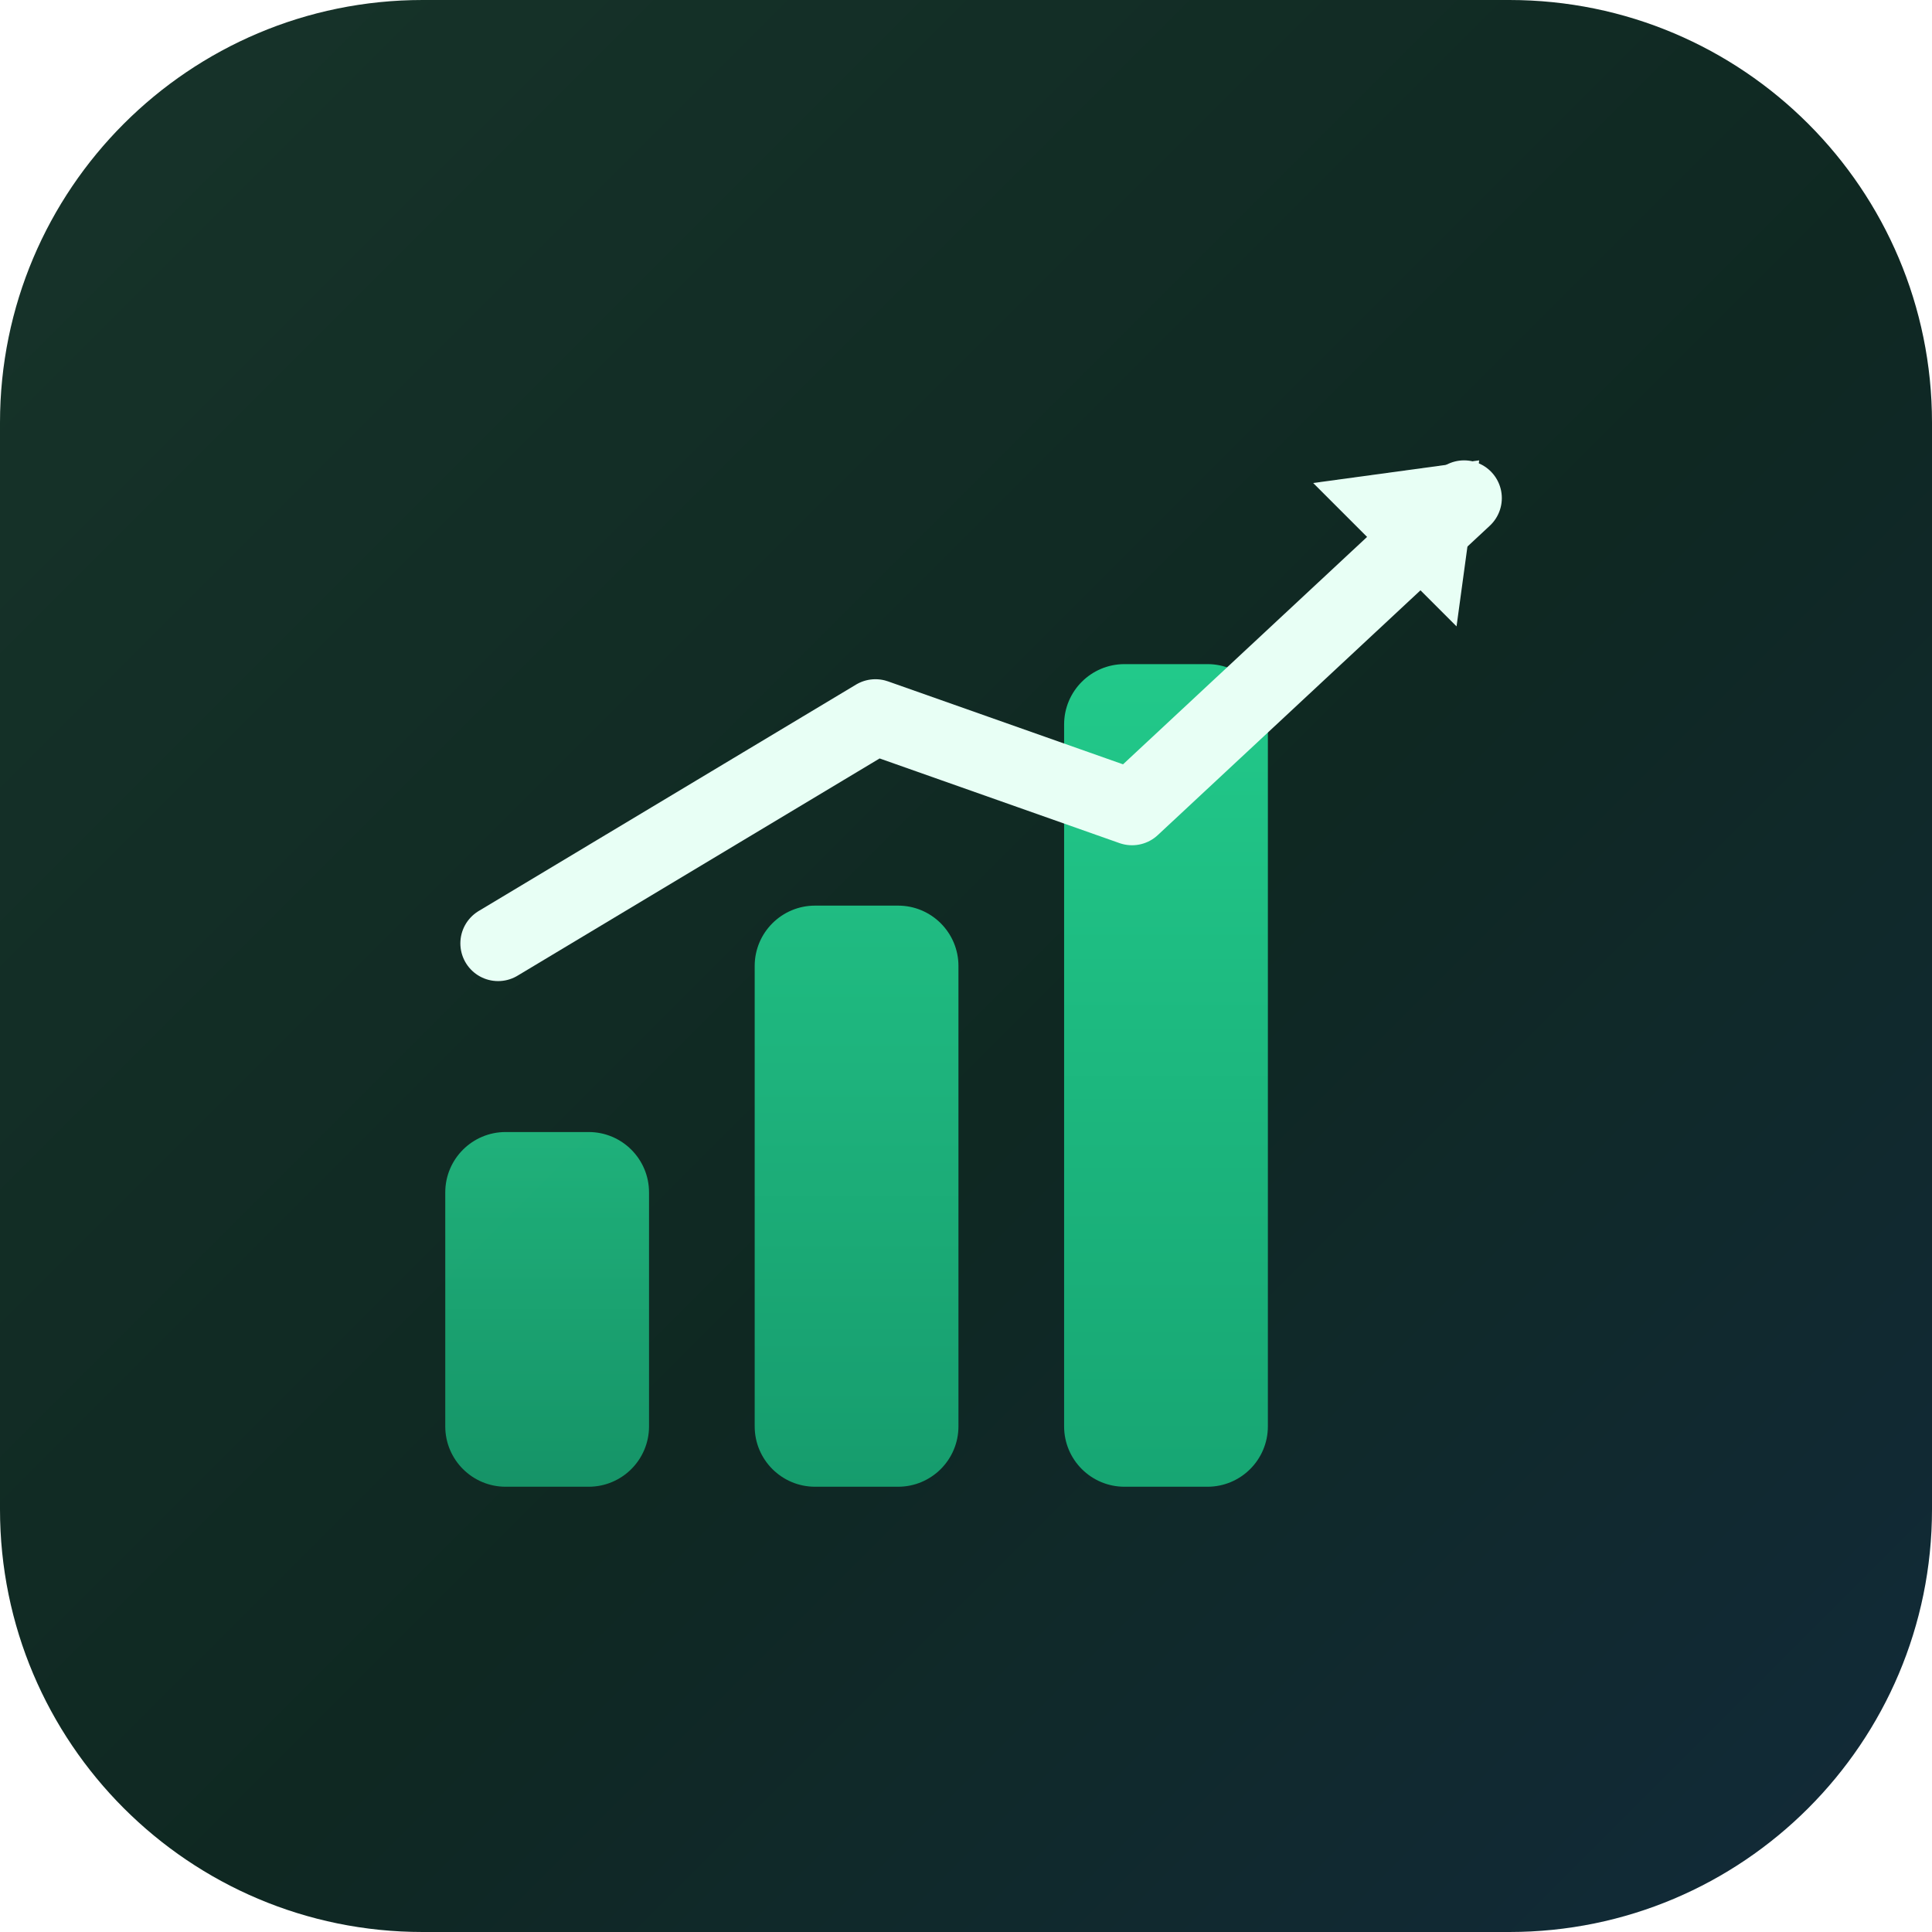
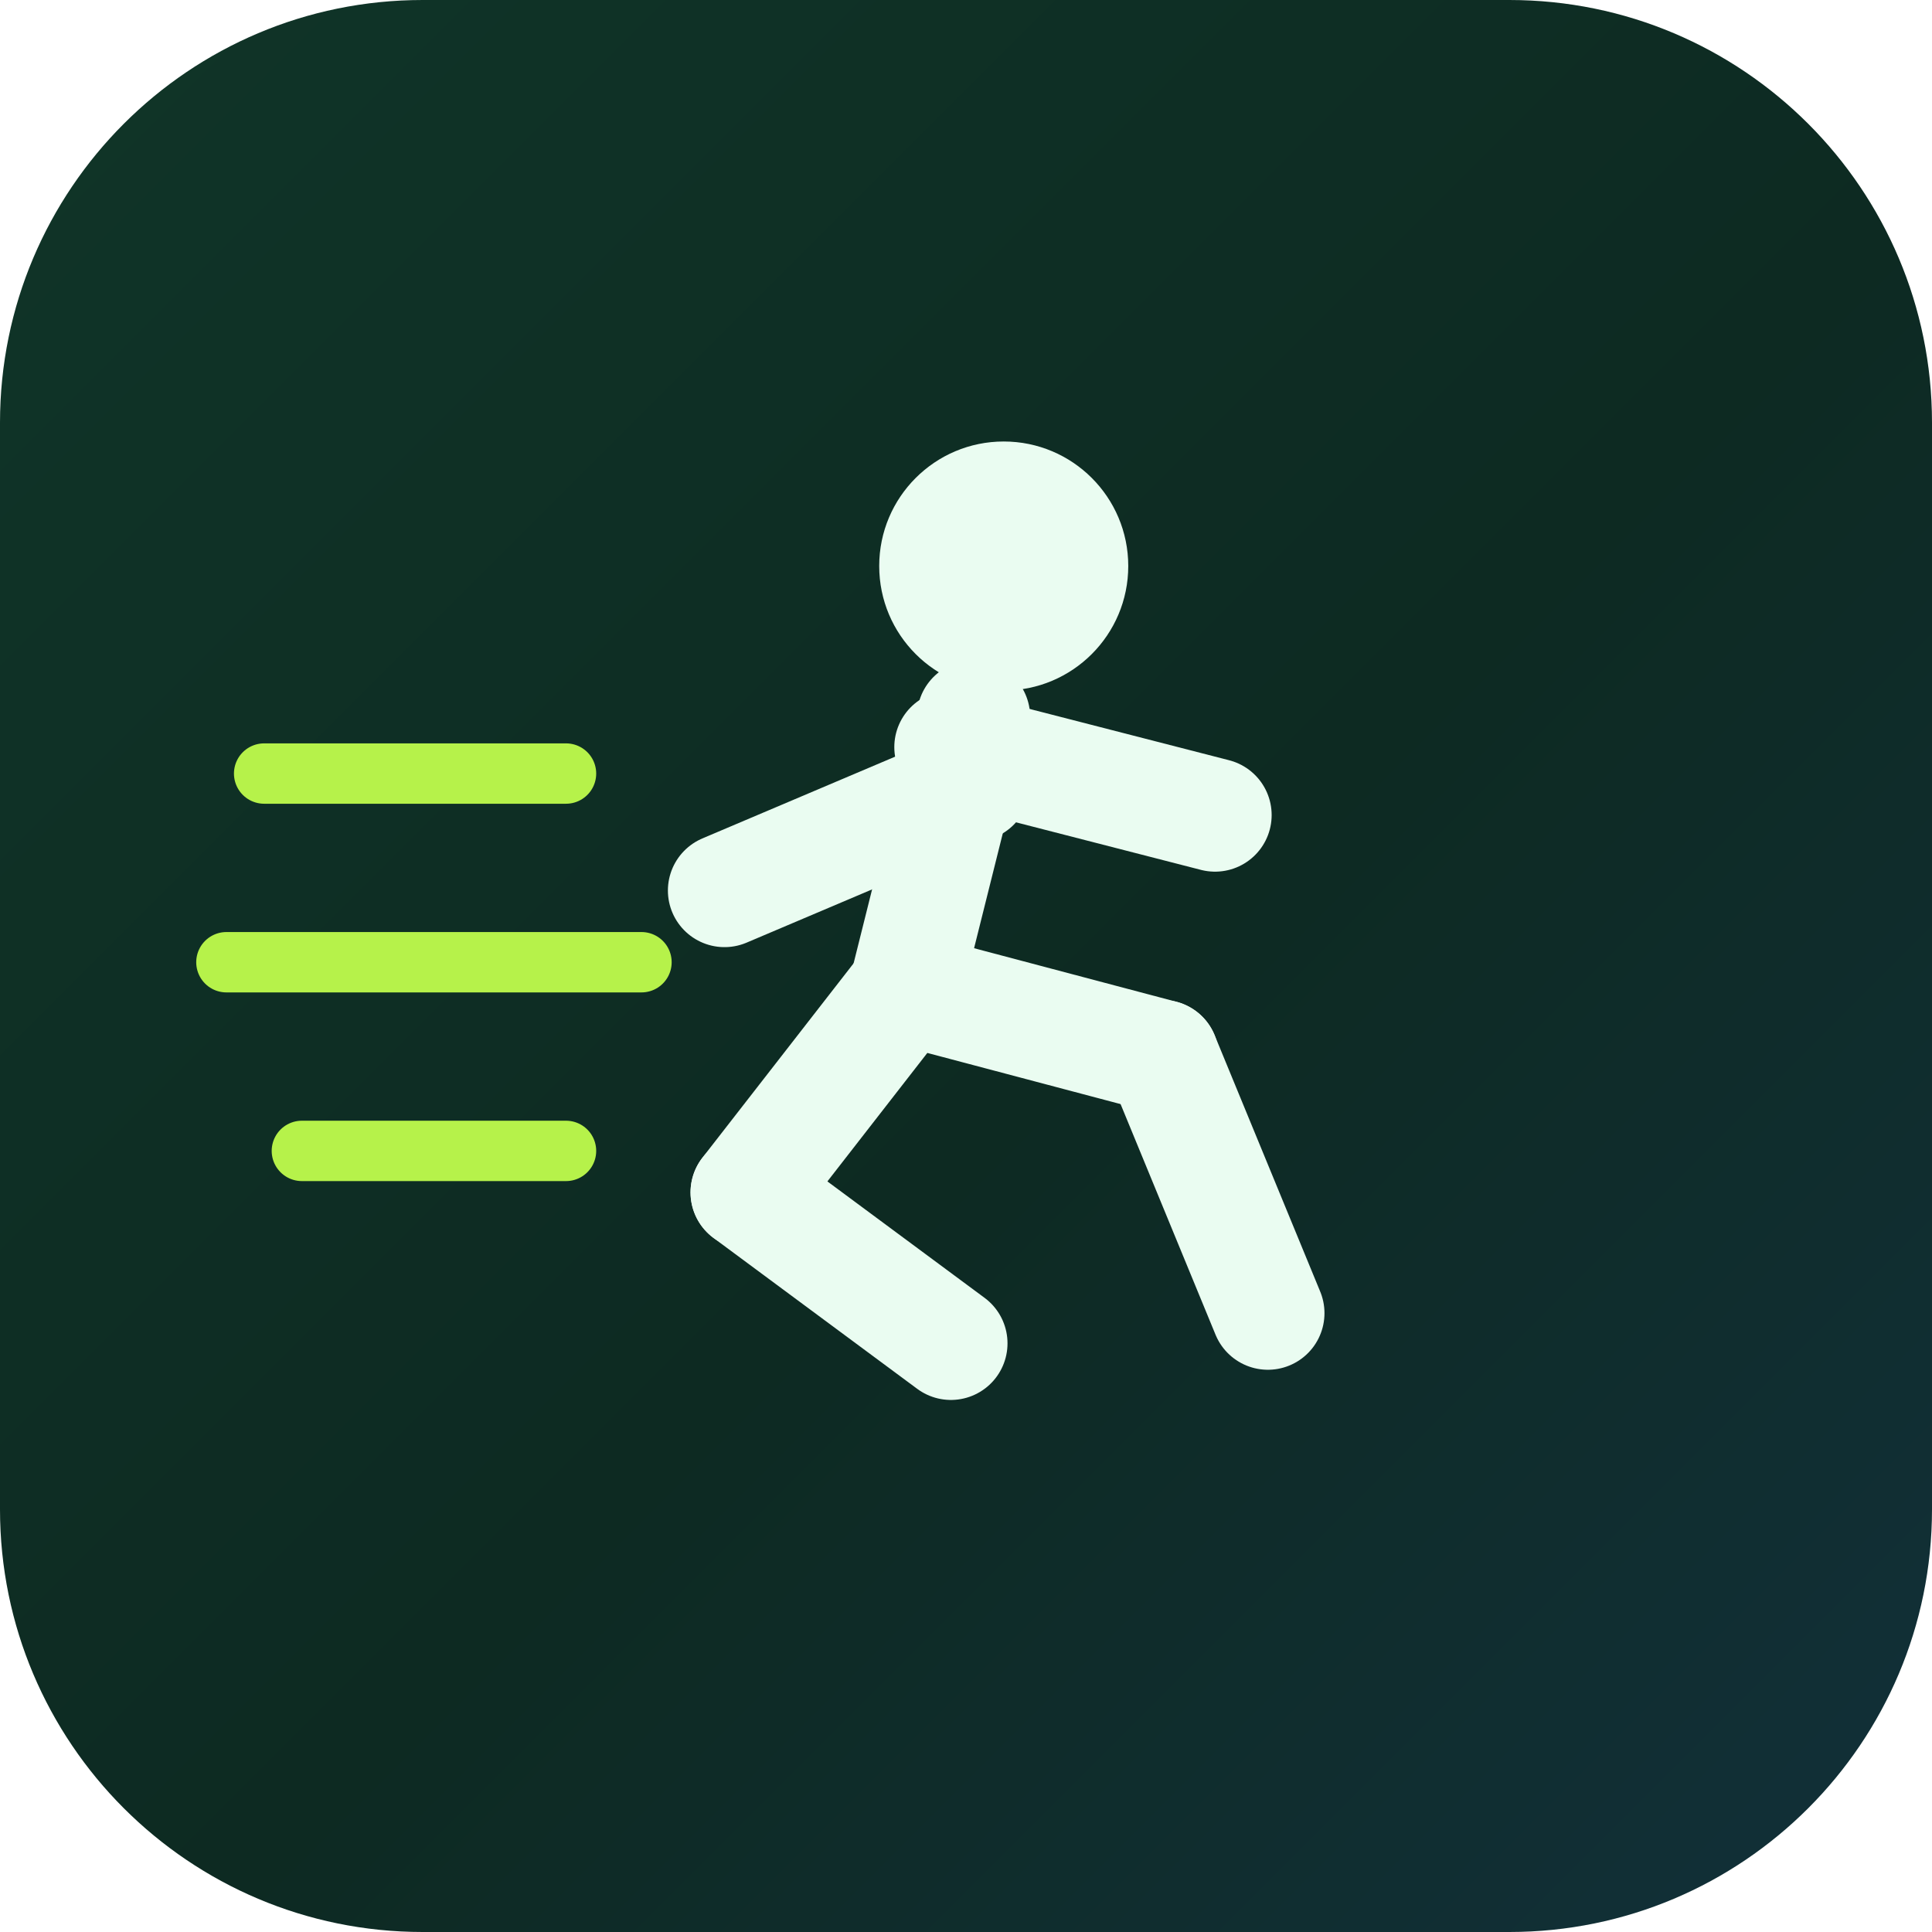
<svg xmlns="http://www.w3.org/2000/svg" width="512" height="512" viewBox="0 0 512 512">
  <defs>
    <linearGradient id="bg" x1="0" y1="0" x2="1" y2="1">
-       <stop offset="0" stop-color="#17342a" />
-       <stop offset="0.55" stop-color="#0f2822" />
-       <stop offset="1" stop-color="#122a3a" />
-     </linearGradient>
-     <linearGradient id="bar" x1="0" y1="1" x2="0" y2="0">
-       <stop offset="0" stop-color="#17a673" />
-       <stop offset="1" stop-color="#22c98a" />
+       <stop offset="0" stop-color="#103528" />
+       <stop offset="0.55" stop-color="#0d2a22" />
+       <stop offset="1" stop-color="#12303a" />
    </linearGradient>
  </defs>
  <rect width="512" height="512" rx="112" fill="url(#bg)" />
-   <rect x="118" y="300" width="54" height="94" rx="16" fill="url(#bar)" opacity="0.85" />
-   <rect x="200" y="240" width="54" height="154" rx="16" fill="url(#bar)" opacity="0.92" />
-   <rect x="282" y="176" width="54" height="218" rx="16" fill="url(#bar)" />
-   <path d="M132 250 L232 190 L300 214 L388 132" fill="none" stroke="#e8fff5" stroke-width="20" stroke-linecap="round" stroke-linejoin="round" />
-   <path d="M348 128 L392 122 L386 166 Z" fill="#e8fff5" />
+   <g stroke="#b6f24a" stroke-width="16" stroke-linecap="round">
+     <line x1="70" y1="205" x2="150" y2="205" />
+     <line x1="60" y1="255" x2="170" y2="255" />
+     <line x1="80" y1="305" x2="150" y2="305" />
+   </g>
+   <g stroke="#eafcf1" stroke-width="30" stroke-linecap="round" stroke-linejoin="round" fill="none">
+     <path d="M258 190 L240 262" />
+     <path d="M240 262 L308 280" />
+     <path d="M308 280 L336 348" />
+     <path d="M240 262 L198 316" />
+     <path d="M198 316 L252 356" />
+     <path d="M252 198 L322 216" />
+     <path d="M258 208 L192 236" />
+   </g>
+   <circle cx="266" cy="150" r="33" fill="#eafcf1" />
</svg>
